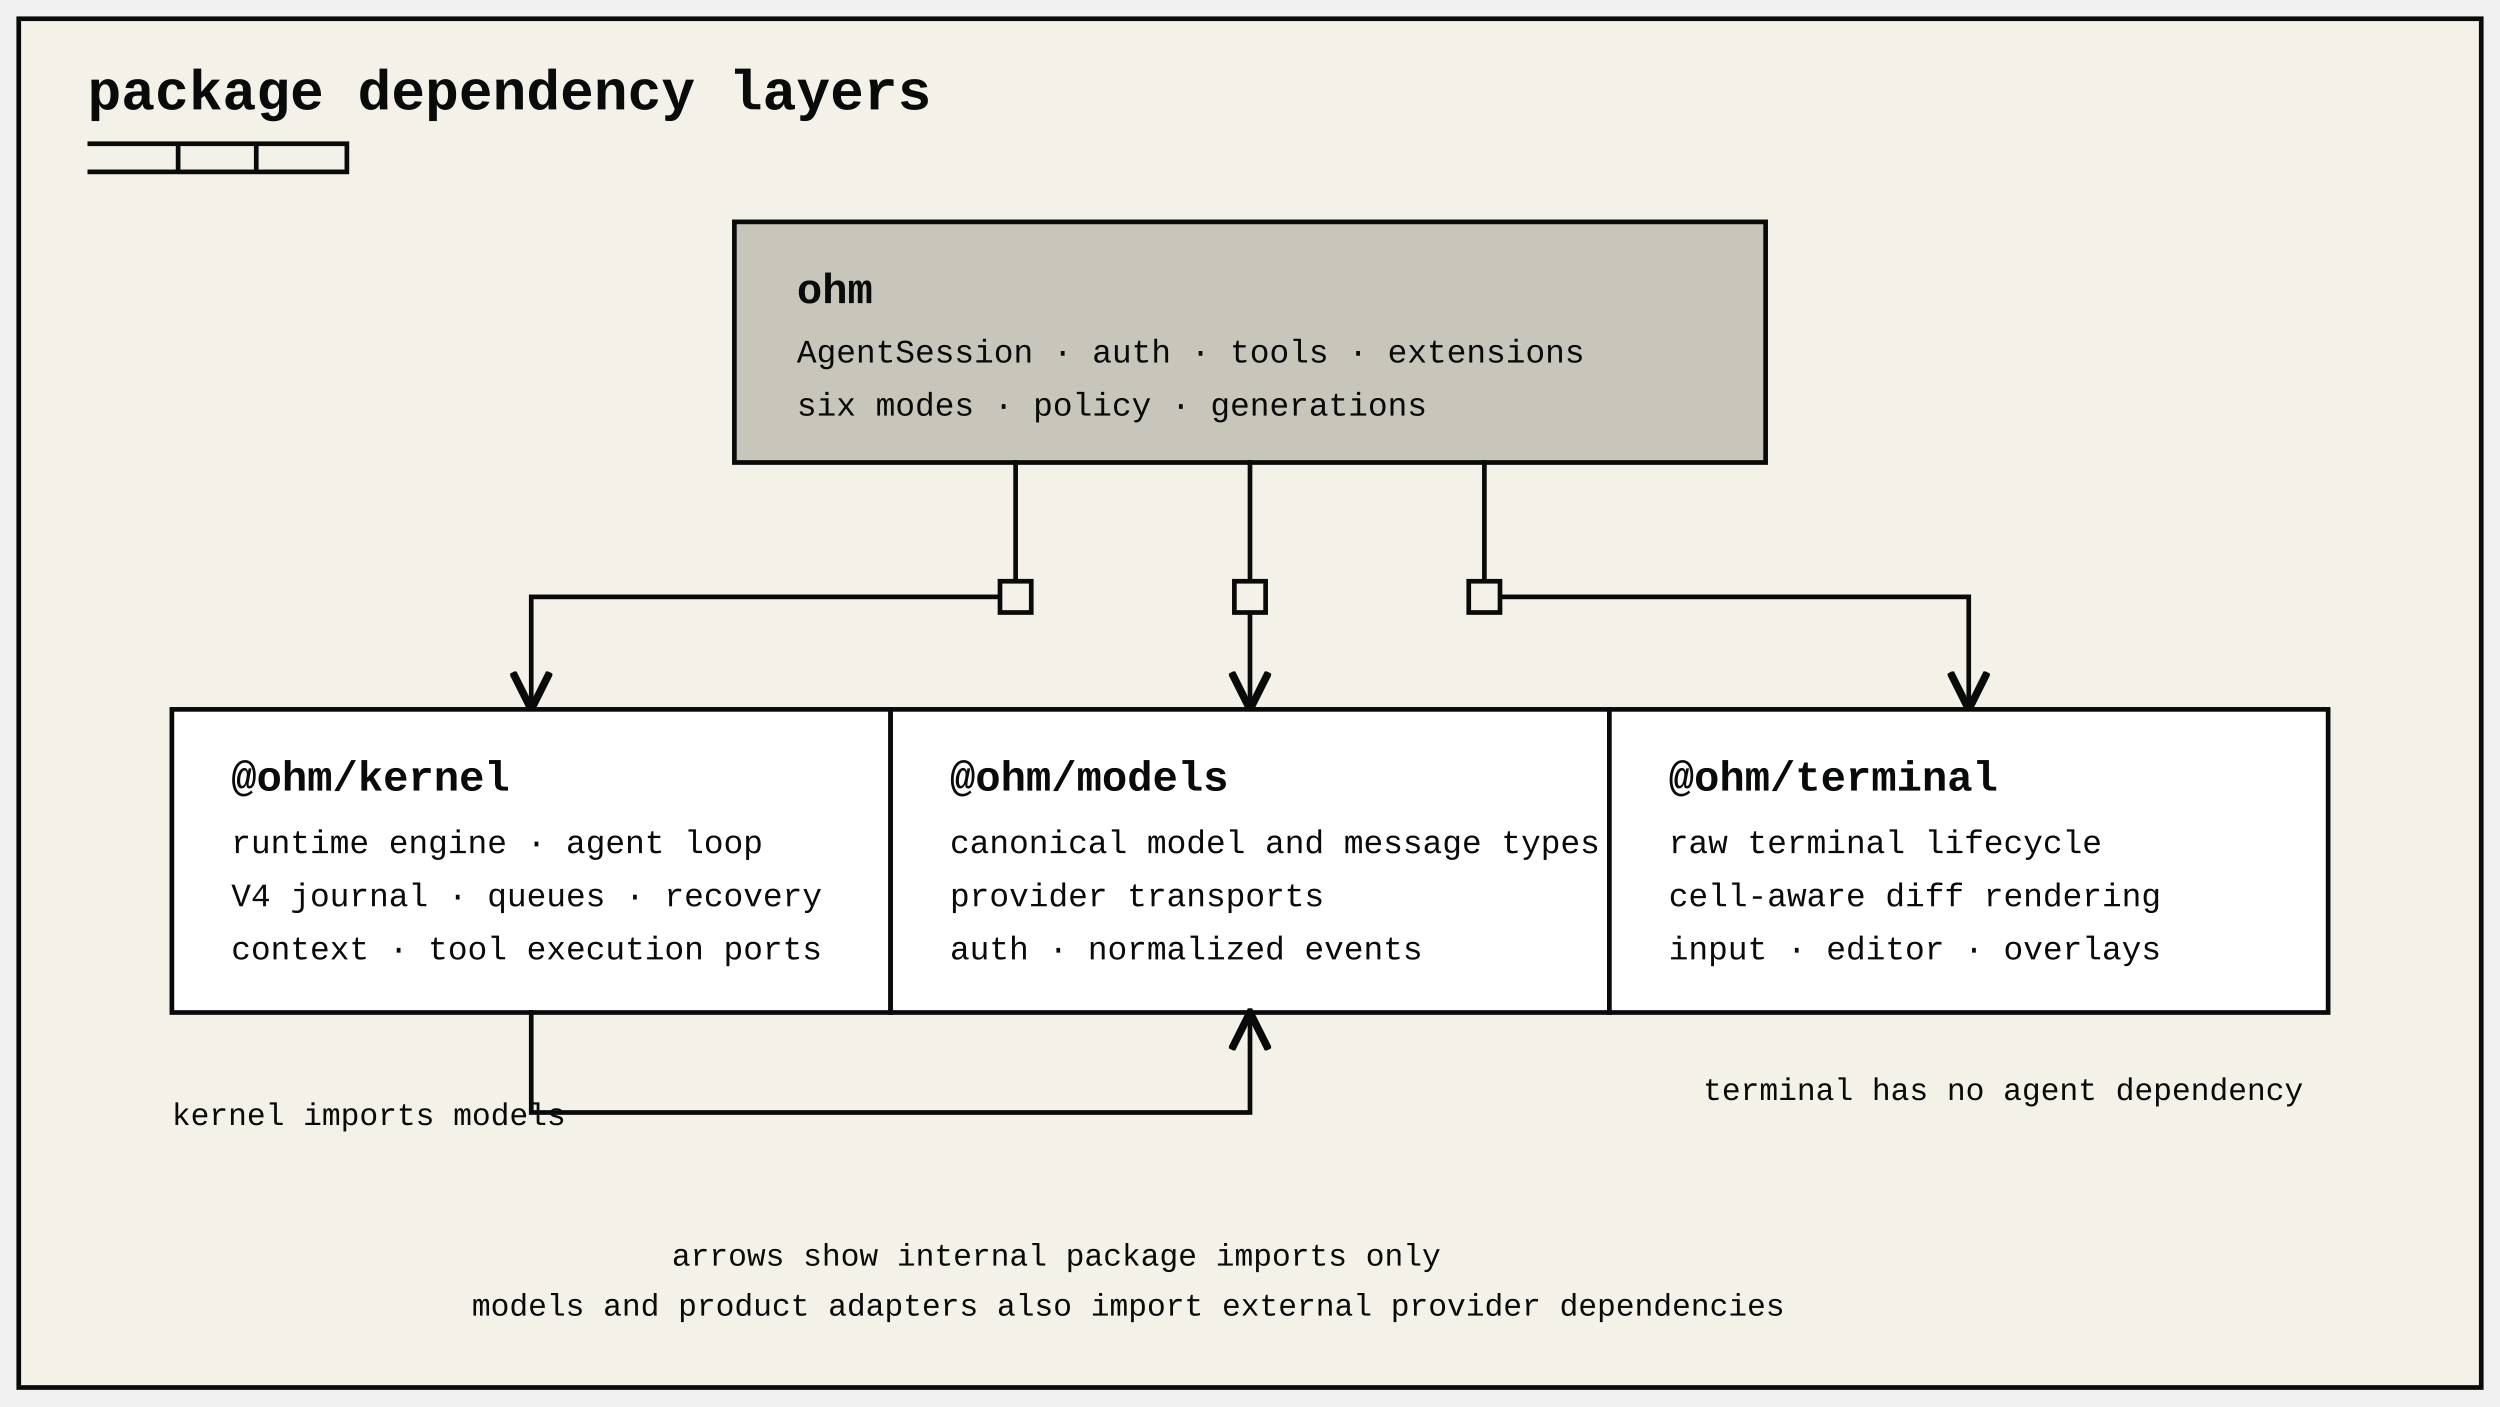
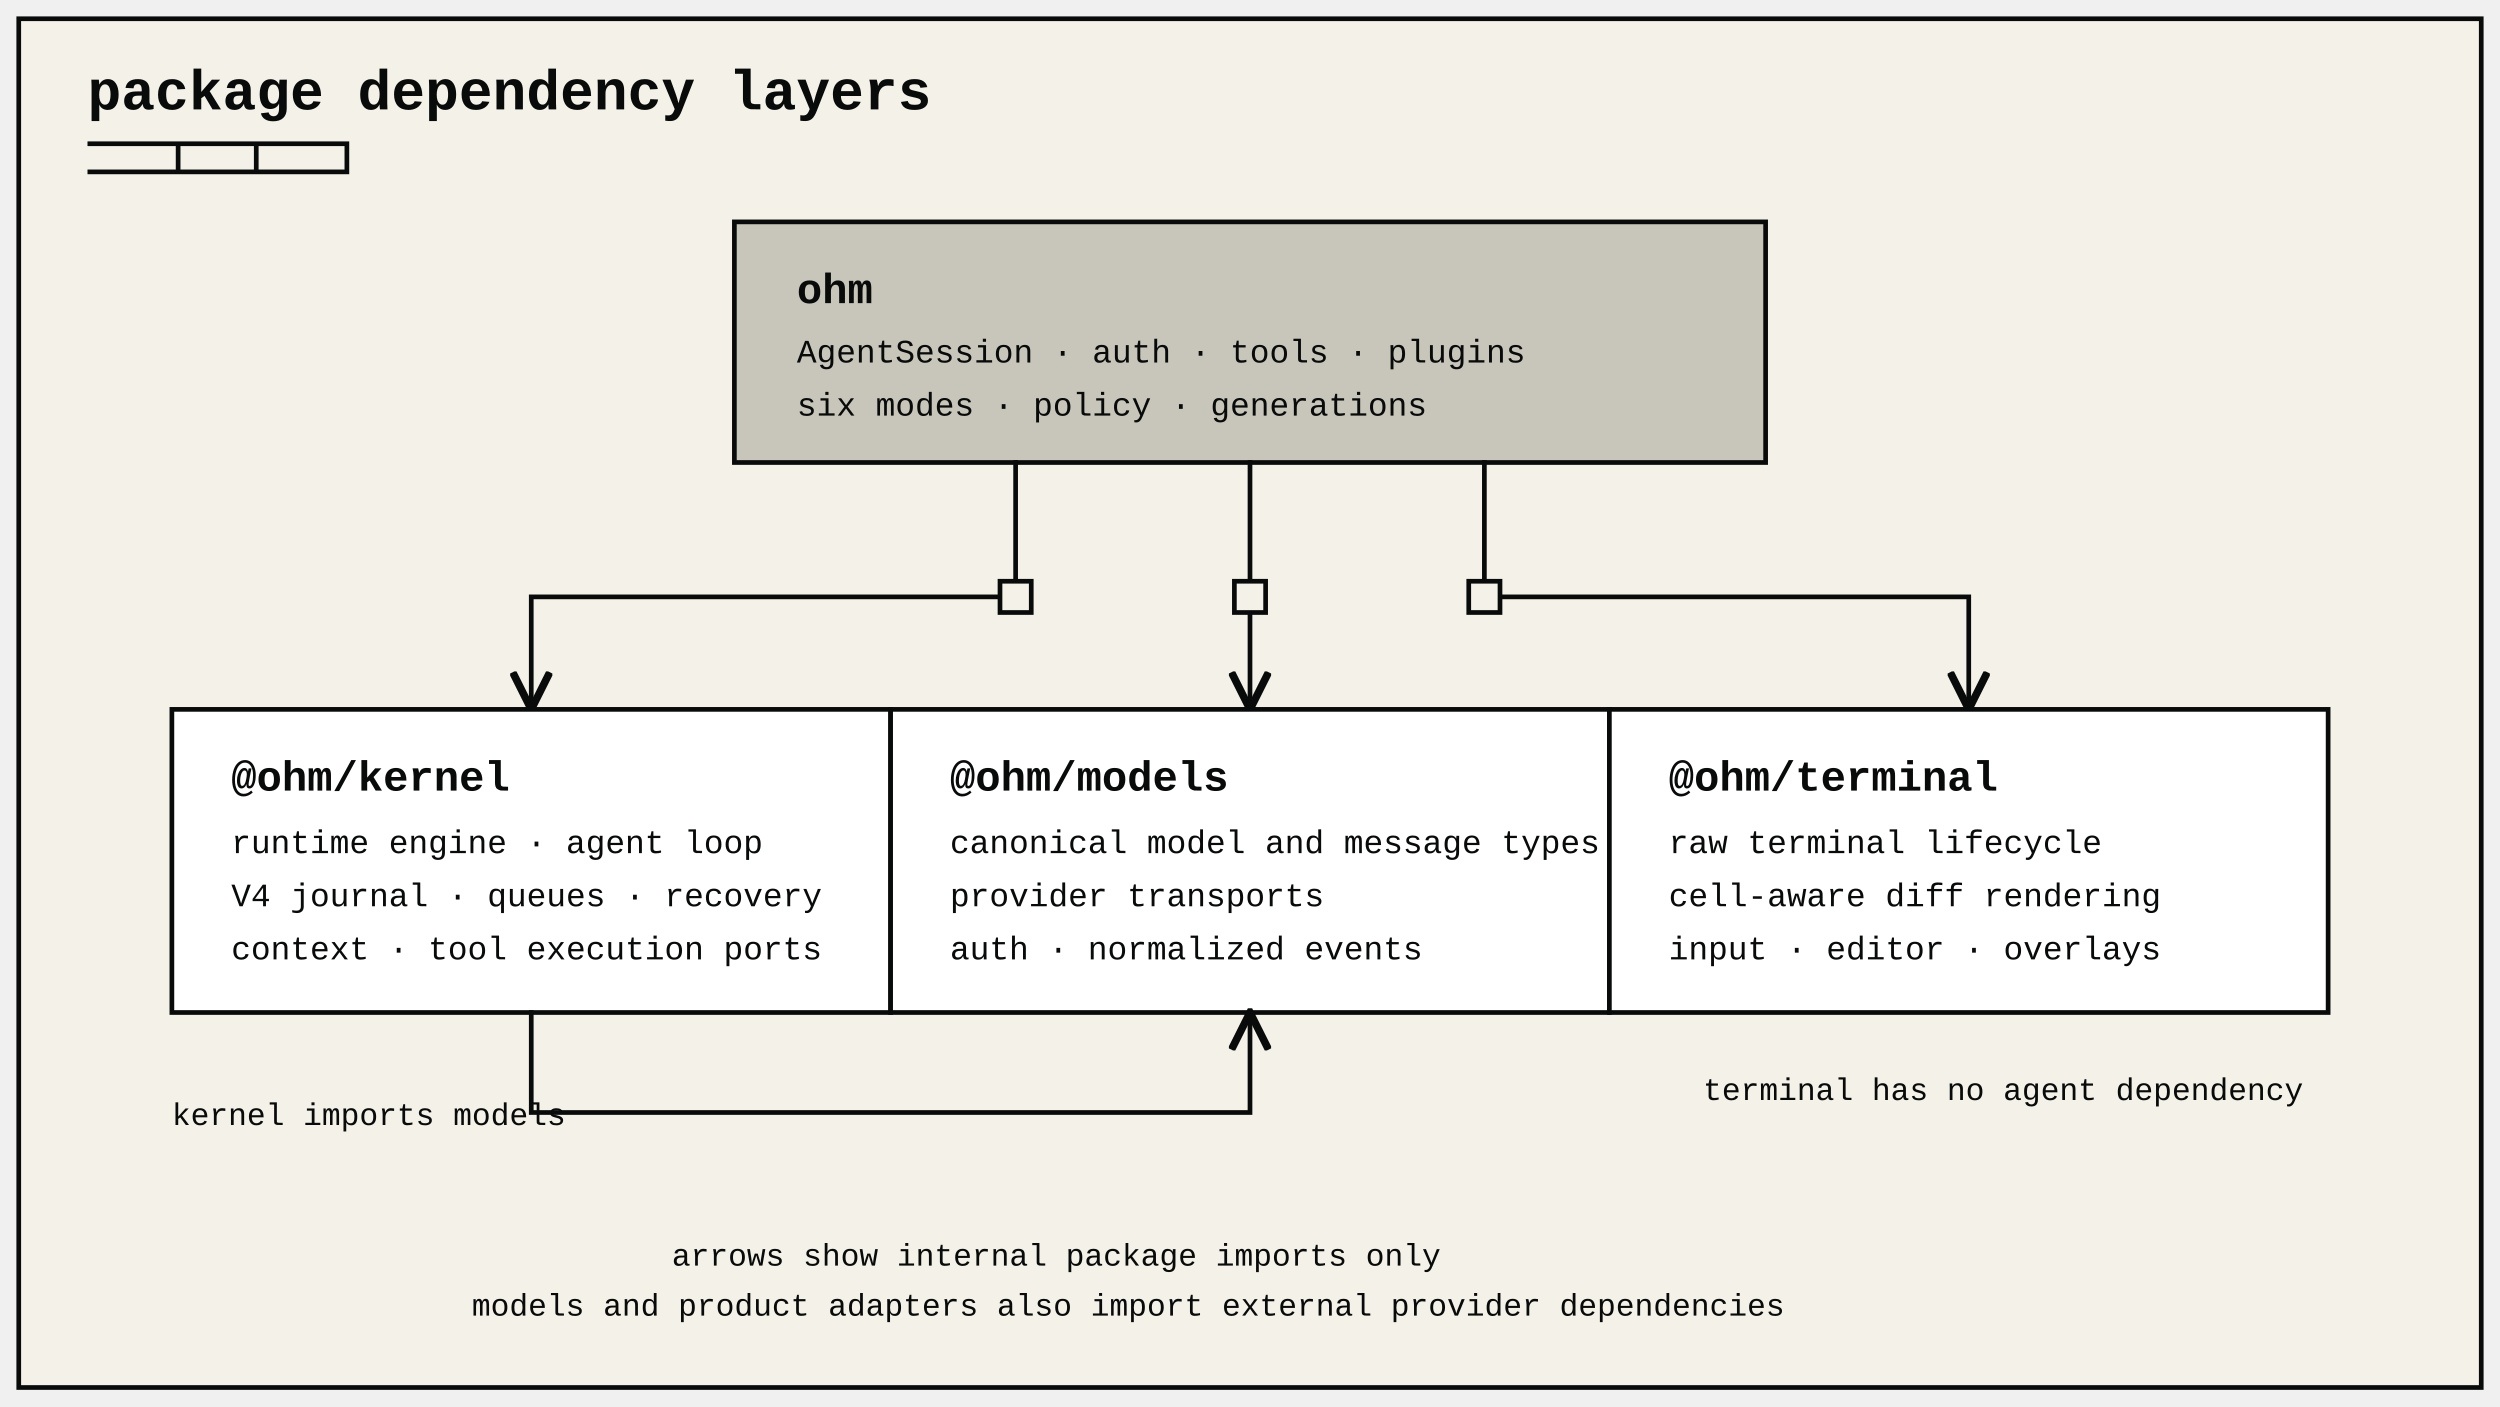
<svg xmlns="http://www.w3.org/2000/svg" viewBox="0 0 1600 900" role="img" aria-labelledby="title desc">
  <defs>
    <marker id="arrow" viewBox="0 0 10 10" refX="9" refY="5" markerWidth="9" markerHeight="9" orient="auto">
      <path d="M1 1 9 5 1 9" fill="none" stroke="#090a0a" stroke-width="1.8" stroke-linecap="square" stroke-linejoin="miter" />
    </marker>
    <style>
      .frame { fill: #f3f1e8; stroke: #090a0a; stroke-width: 3; }
      .card { fill: #ffffff; stroke: #090a0a; stroke-width: 3; }
      .strong { fill: #c8c5ba; stroke: #090a0a; stroke-width: 3; }
      .edge { fill: none; stroke: #090a0a; stroke-width: 3; stroke-linecap: square; stroke-linejoin: miter; marker-end: url(#arrow); }
      .port { fill: #f3f1e8; stroke: #090a0a; stroke-width: 3; }
      .heading { fill: #090a0a; font: 600 36px ui-monospace, SFMono-Regular, Menlo, Consolas, "Liberation Mono", monospace; }
      .label { fill: #090a0a; font: 600 27px ui-monospace, SFMono-Regular, Menlo, Consolas, "Liberation Mono", monospace; }
      .detail { fill: #090a0a; font: 400 21px ui-monospace, SFMono-Regular, Menlo, Consolas, "Liberation Mono", monospace; }
      .note { fill: #090a0a; font: 500 20px ui-monospace, SFMono-Regular, Menlo, Consolas, "Liberation Mono", monospace; }
    </style>
  </defs>
  <rect class="frame" x="12" y="12" width="1576" height="876" />
  <text class="heading" x="56" y="70">package dependency layers</text>
  <path d="M56 92h166v18H56m58-18v18m50-18v18" fill="none" stroke="#090a0a" stroke-width="3" />
  <rect class="strong" x="470" y="142" width="660" height="154" />
  <text class="label" x="510" y="194">ohm</text>
-   <text class="detail" x="510" y="232">AgentSession · auth · tools · extensions</text>
+   <text class="detail" x="510" y="232">AgentSession · auth · tools · plugins</text>
  <text class="detail" x="510" y="266">six modes · policy · generations</text>
  <path class="edge" d="M650 296v86H340v72" />
  <path class="edge" d="M800 296v158" />
  <path class="edge" d="M950 296v86h310v72" />
  <rect class="port" x="640" y="372" width="20" height="20" />
  <rect class="port" x="790" y="372" width="20" height="20" />
  <rect class="port" x="940" y="372" width="20" height="20" />
  <rect class="card" x="110" y="454" width="460" height="194" />
  <text class="label" x="148" y="506">@ohm/kernel</text>
  <text class="detail" x="148" y="546">runtime engine · agent loop</text>
  <text class="detail" x="148" y="580">V4 journal · queues · recovery</text>
  <text class="detail" x="148" y="614">context · tool execution ports</text>
  <rect class="card" x="570" y="454" width="460" height="194" />
  <text class="label" x="608" y="506">@ohm/models</text>
  <text class="detail" x="608" y="546">canonical model and message types</text>
  <text class="detail" x="608" y="580">provider transports</text>
  <text class="detail" x="608" y="614">auth · normalized events</text>
  <rect class="card" x="1030" y="454" width="460" height="194" />
  <text class="label" x="1068" y="506">@ohm/terminal</text>
  <text class="detail" x="1068" y="546">raw terminal lifecycle</text>
  <text class="detail" x="1068" y="580">cell-aware diff rendering</text>
  <text class="detail" x="1068" y="614">input · editor · overlays</text>
  <path class="edge" d="M340 648v64h460v-64" />
  <text class="note" x="110" y="720">kernel imports models</text>
  <text class="note" x="1090" y="704">terminal has no agent dependency</text>
  <text class="note" x="430" y="810">arrows show internal package imports only</text>
  <text class="note" x="302" y="842">models and product adapters also import external provider dependencies</text>
</svg>
